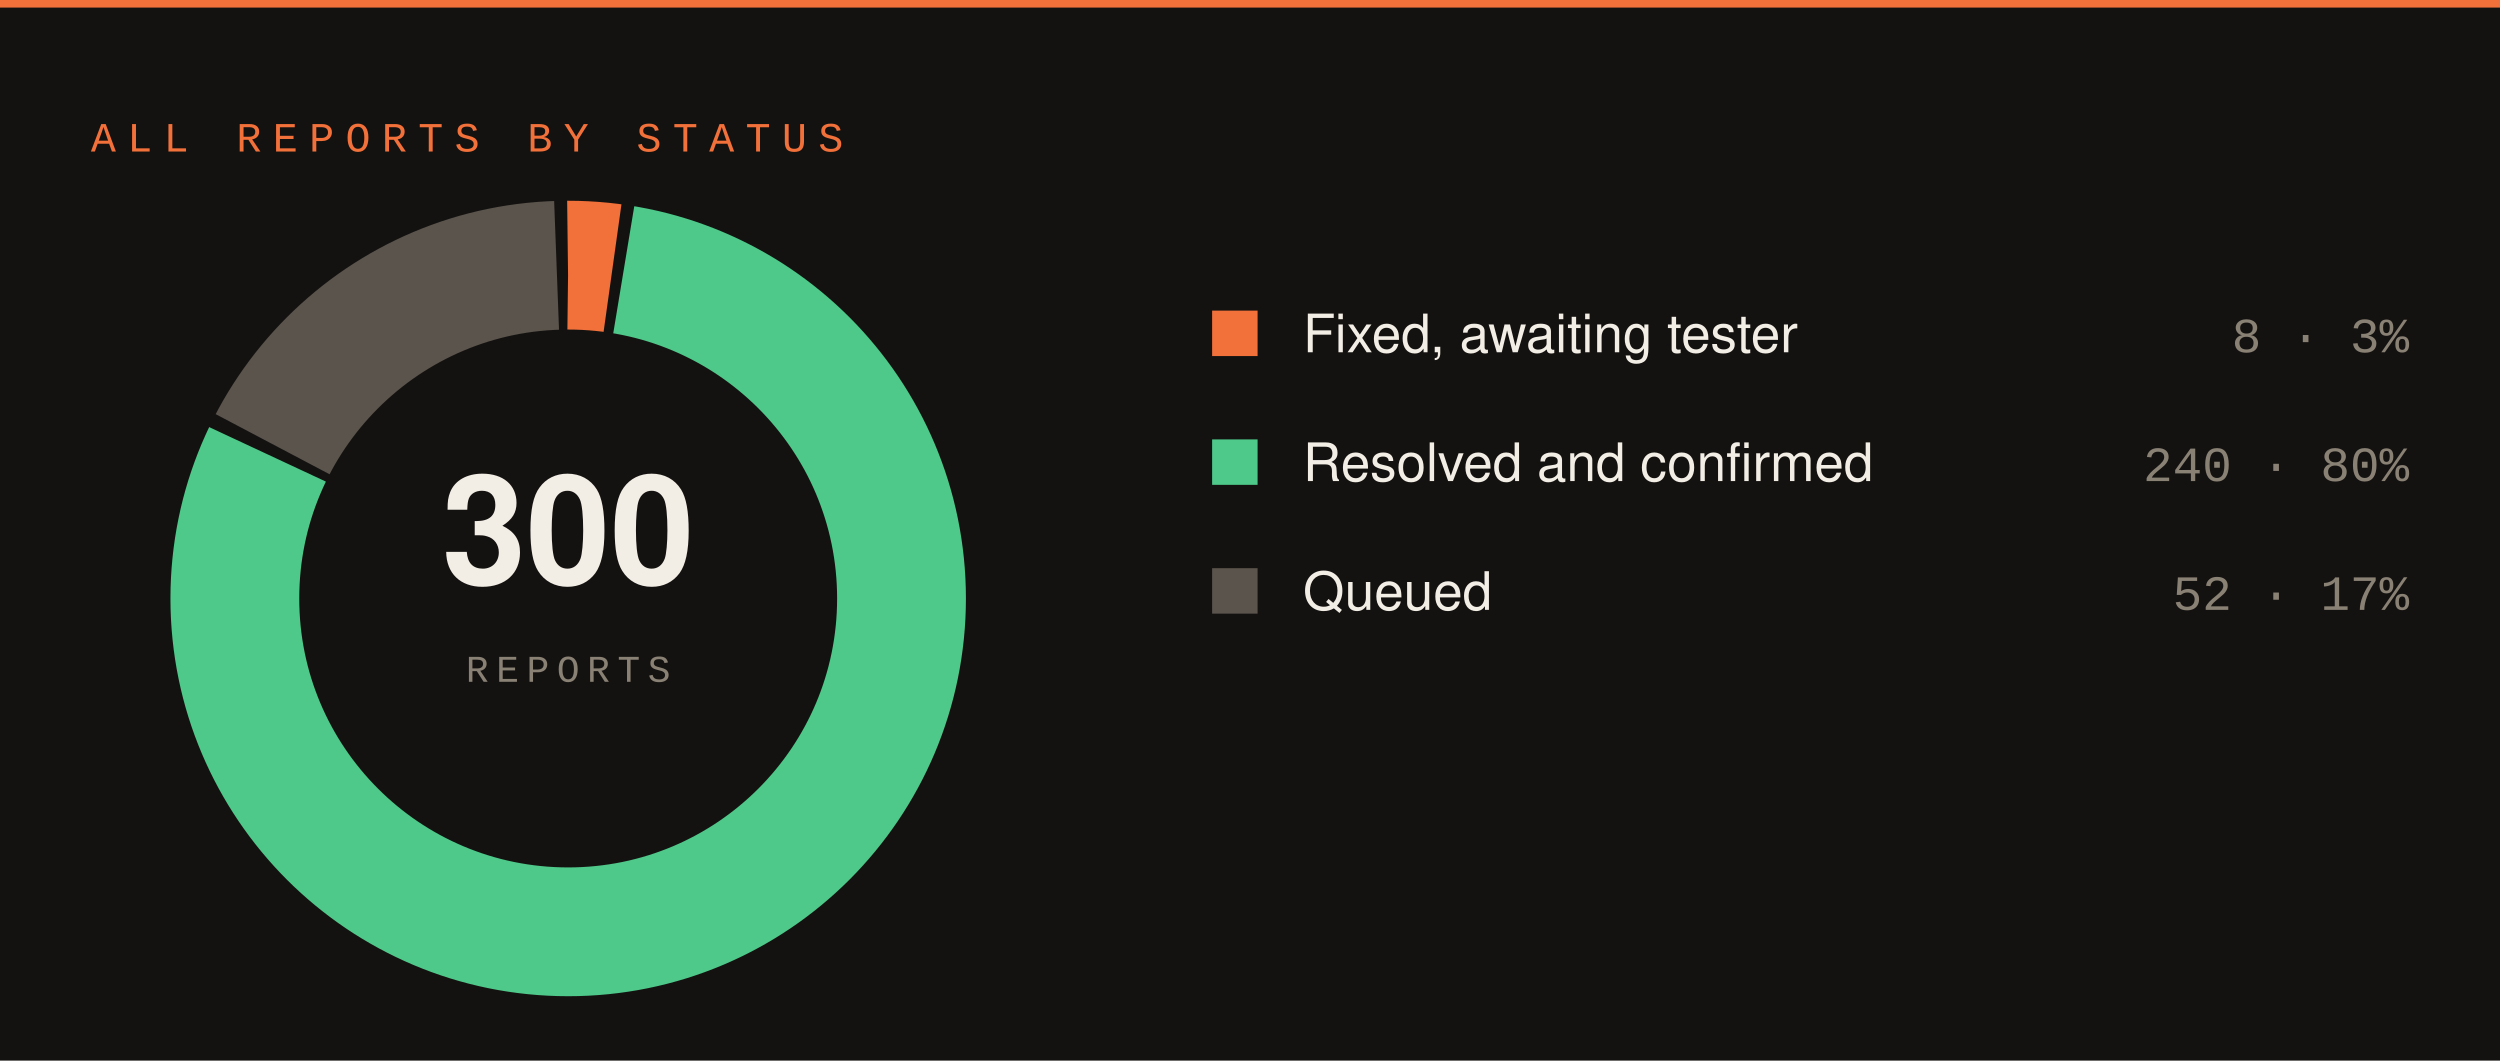
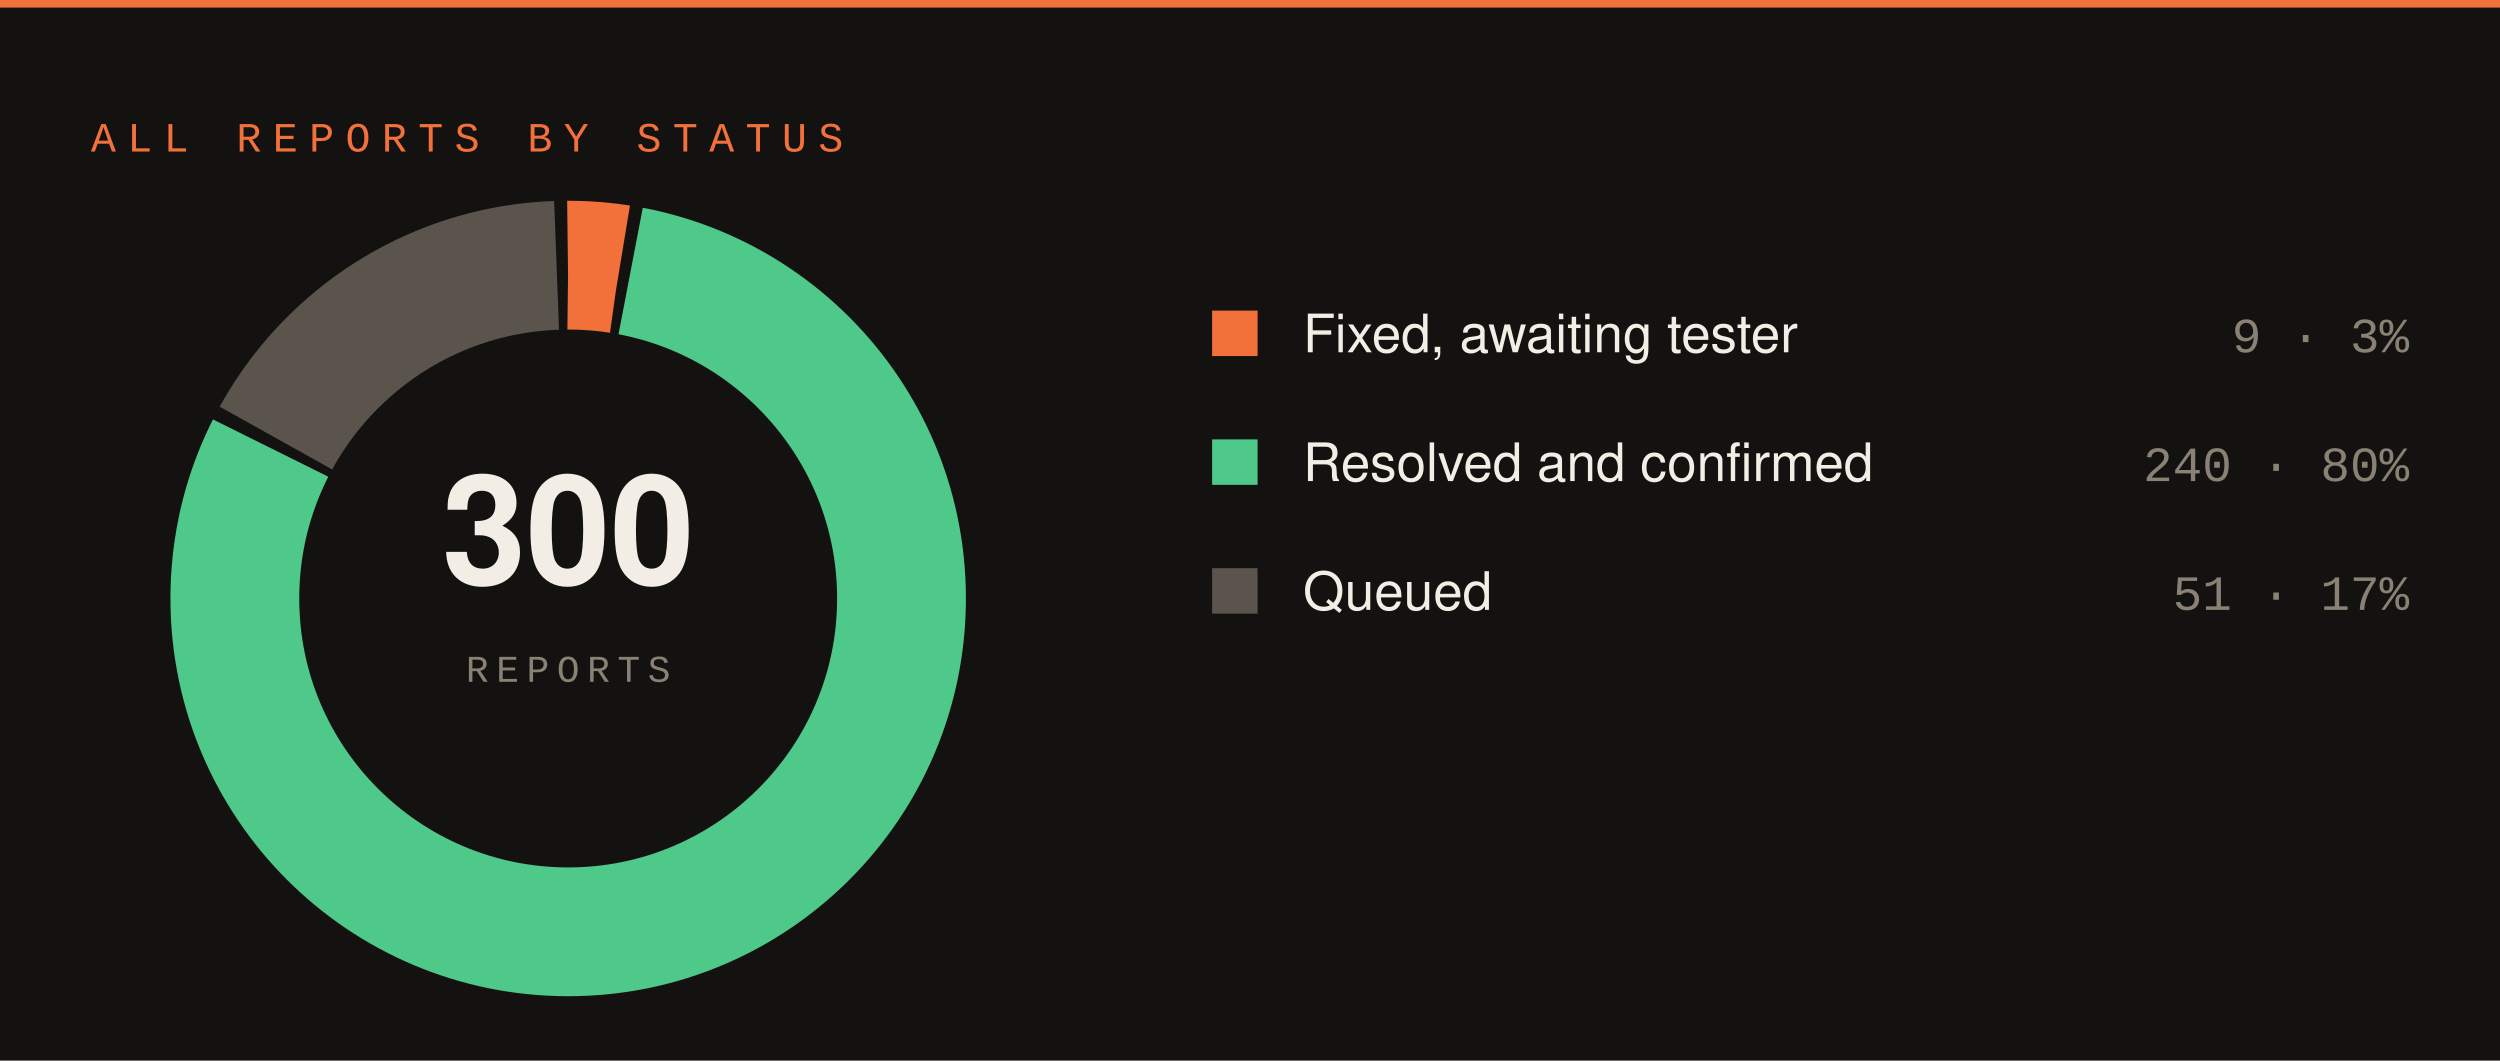
<svg xmlns="http://www.w3.org/2000/svg" width="660" height="280" viewBox="0 0 660 280">
  <rect width="660" height="280" fill="#141210" />
  <rect x="0" y="0" width="660" height="2" fill="#f2703a" />
  <text x="24" y="40" font-family="SFMono-Regular,Consolas,Liberation Mono,monospace" font-size="11" letter-spacing="3" fill="#f2703a">ALL REPORTS BY STATUS</text>
-   <circle cx="150" cy="158" r="88" fill="none" stroke="#f2703a" stroke-width="34" stroke-dasharray="11.74 541.18" stroke-dashoffset="-0.00" transform="rotate(-90 150 158)" />
-   <circle cx="150" cy="158" r="88" fill="none" stroke="#4ec98a" stroke-width="34" stroke-dasharray="439.34 113.58" stroke-dashoffset="-14.74" transform="rotate(-90 150 158)" />
-   <circle cx="150" cy="158" r="88" fill="none" stroke="#5a544c" stroke-width="34" stroke-dasharray="92.84 460.08" stroke-dashoffset="-457.08" transform="rotate(-90 150 158)" />
+   <circle cx="150" cy="158" r="88" fill="none" stroke="#f2703a" stroke-width="34" stroke-dasharray="13.59 539.33" stroke-dashoffset="-0.00" transform="rotate(-90 150 158)" />
+   <circle cx="150" cy="158" r="88" fill="none" stroke="#4ec98a" stroke-width="34" stroke-dasharray="439.34 113.58" stroke-dashoffset="-16.59" transform="rotate(-90 150 158)" />
+   <circle cx="150" cy="158" r="88" fill="none" stroke="#5a544c" stroke-width="34" stroke-dasharray="91.00 461.92" stroke-dashoffset="-458.92" transform="rotate(-90 150 158)" />
  <text x="150" y="154" font-family="-apple-system,Segoe UI,Helvetica,Arial,sans-serif" font-size="40" font-weight="700" fill="#f2ede5" text-anchor="middle">300</text>
  <text x="150" y="180" font-family="SFMono-Regular,Consolas,Liberation Mono,monospace" font-size="10" letter-spacing="2" fill="#8a8175" text-anchor="middle">REPORTS</text>
  <rect x="320" y="82" width="12" height="12" fill="#f2703a" />
  <text x="344" y="93" font-family="-apple-system,Segoe UI,Helvetica,Arial,sans-serif" font-size="14" fill="#f2ede5">Fixed, awaiting tester</text>
-   <text x="636" y="93" font-family="SFMono-Regular,Consolas,Liberation Mono,monospace" font-size="13" fill="#8a8175" text-anchor="end">8 · 3%</text>
+   <text x="636" y="93" font-family="SFMono-Regular,Consolas,Liberation Mono,monospace" font-size="13" fill="#8a8175" text-anchor="end">9 · 3%</text>
  <rect x="320" y="116" width="12" height="12" fill="#4ec98a" />
  <text x="344" y="127" font-family="-apple-system,Segoe UI,Helvetica,Arial,sans-serif" font-size="14" fill="#f2ede5">Resolved and confirmed</text>
  <text x="636" y="127" font-family="SFMono-Regular,Consolas,Liberation Mono,monospace" font-size="13" fill="#8a8175" text-anchor="end">240 · 80%</text>
  <rect x="320" y="150" width="12" height="12" fill="#5a544c" />
  <text x="344" y="161" font-family="-apple-system,Segoe UI,Helvetica,Arial,sans-serif" font-size="14" fill="#f2ede5">Queued</text>
-   <text x="636" y="161" font-family="SFMono-Regular,Consolas,Liberation Mono,monospace" font-size="13" fill="#8a8175" text-anchor="end">52 · 17%</text>
+   <text x="636" y="161" font-family="SFMono-Regular,Consolas,Liberation Mono,monospace" font-size="13" fill="#8a8175" text-anchor="end">51 · 17%</text>
</svg>
